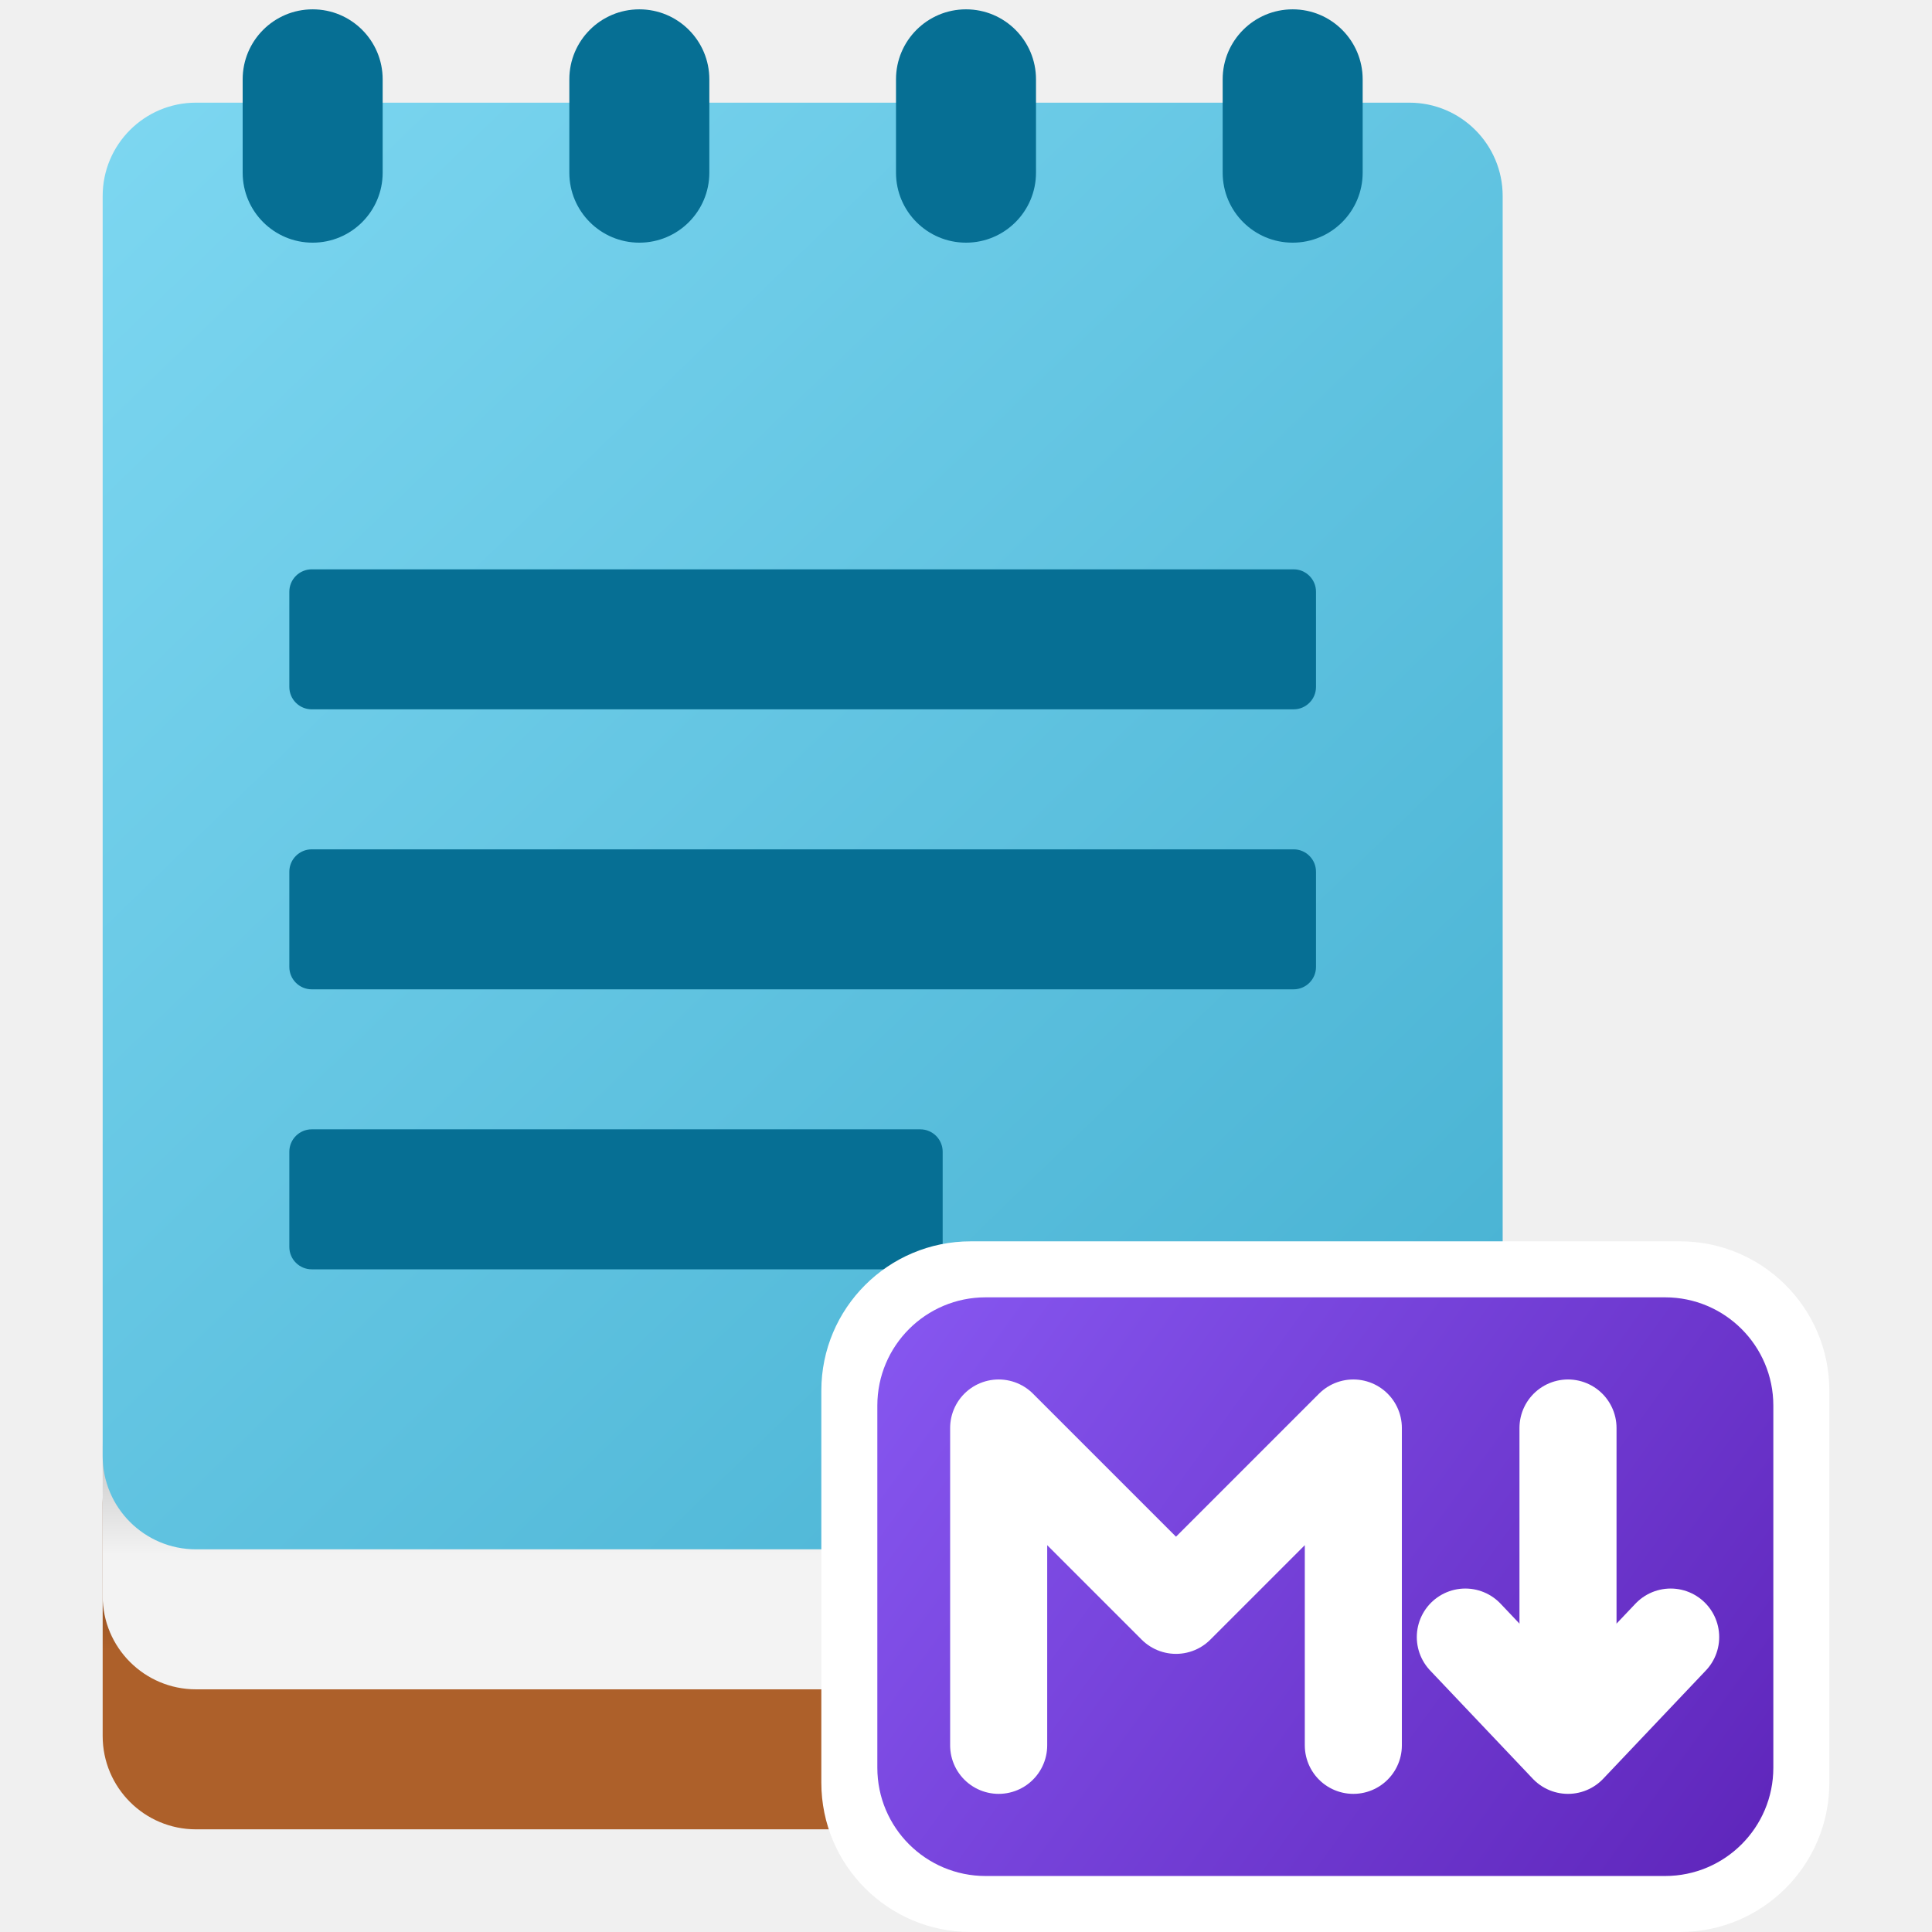
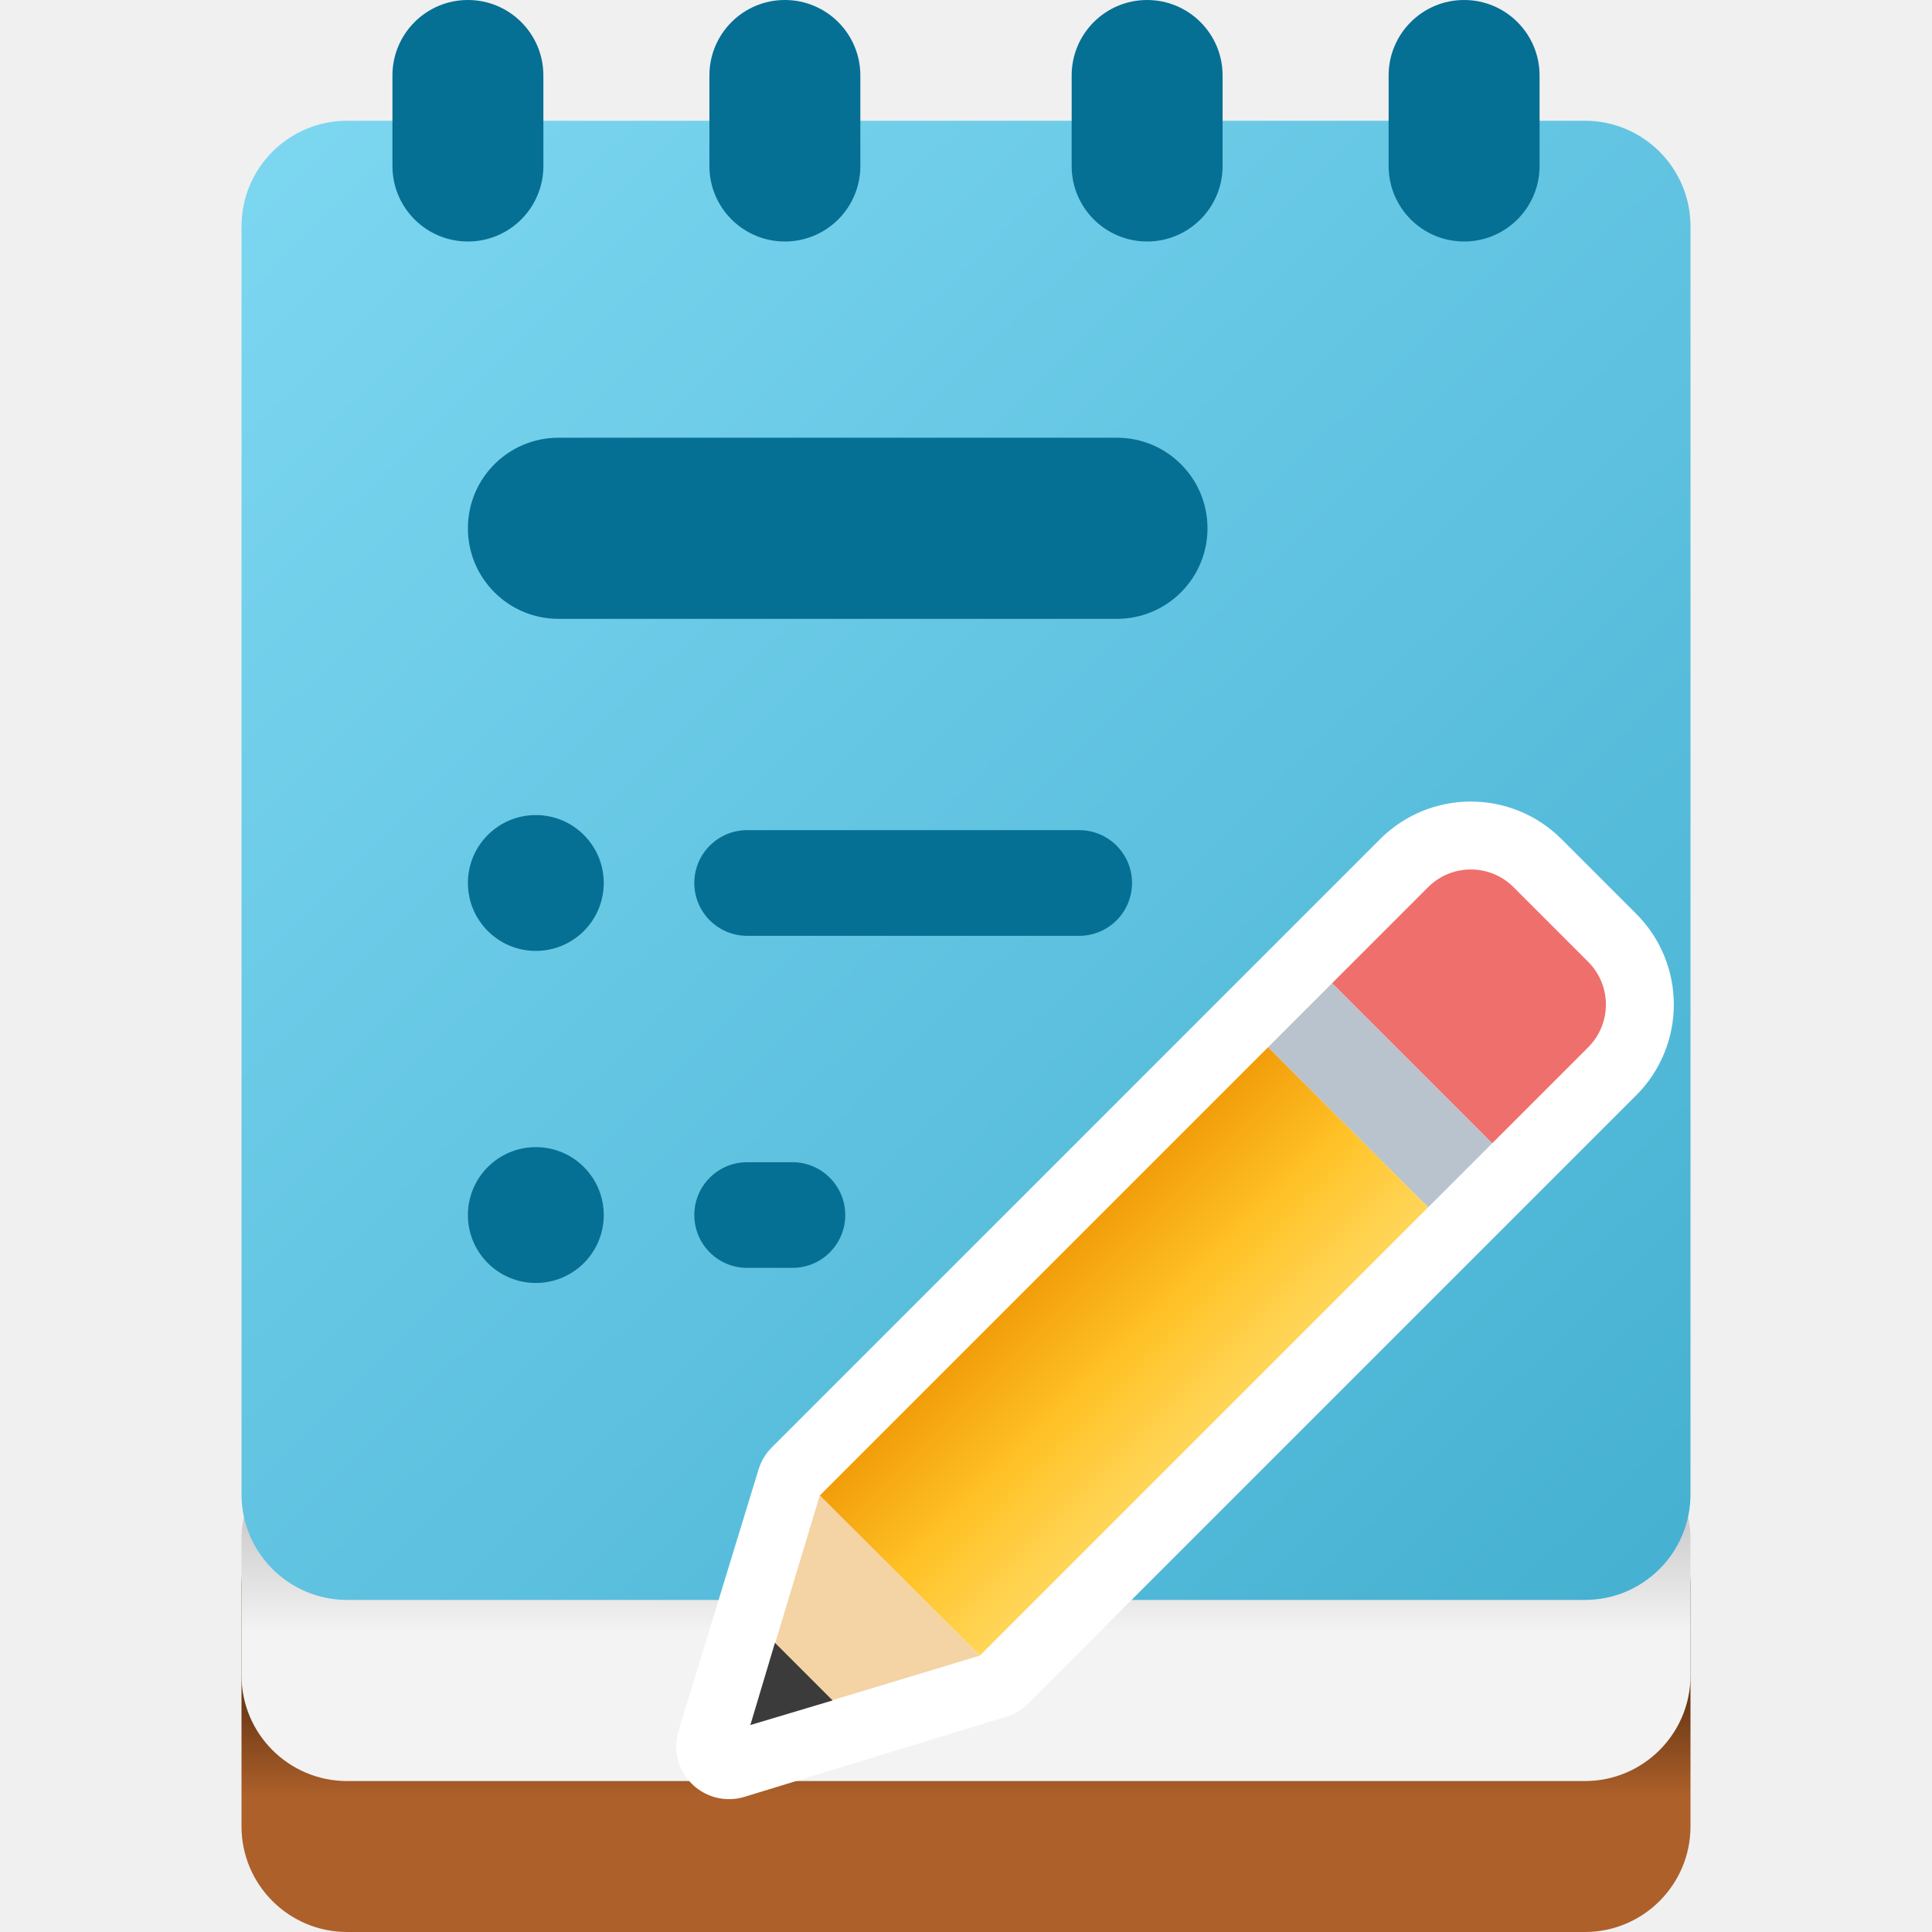
- <svg xmlns="http://www.w3.org/2000/svg" width="1200" height="1200" viewBox="170 95 1035 1035">
+ <svg xmlns="http://www.w3.org/2000/svg" width="256" height="256" viewBox="0 0 256 256">
  <defs>
-     <linearGradient id="cover" x1="225" y1="150" x2="975" y2="925" gradientUnits="userSpaceOnUse">
+     <linearGradient id="cover" x1="32" y1="16" x2="224" y2="212" gradientUnits="userSpaceOnUse">
      <stop offset="0" stop-color="#7dd7f1" />
      <stop offset="1" stop-color="#45b0d1" />
    </linearGradient>
-     <linearGradient id="back" x1="0" y1="900" x2="0" y2="1075" gradientUnits="userSpaceOnUse">
+     <linearGradient id="paper" x1="0" y1="200" x2="0" y2="236" gradientUnits="userSpaceOnUse">
+       <stop offset="0" stop-color="#c9c9c9" />
+       <stop offset="0.45" stop-color="#f3f3f3" />
+     </linearGradient>
+     <linearGradient id="back" x1="0" y1="226" x2="0" y2="256" gradientUnits="userSpaceOnUse">
      <stop offset="0" stop-color="#6e3a17" />
-       <stop offset="0.45" stop-color="#ad602a" />
-       <stop offset="1" stop-color="#ad602a" />
+       <stop offset="0.4" stop-color="#ad602a" />
    </linearGradient>
-     <linearGradient id="paper" x1="0" y1="880" x2="0" y2="1000" gradientUnits="userSpaceOnUse">
-       <stop offset="0" stop-color="#cfcfcf" />
-       <stop offset="0.4" stop-color="#f3f3f3" />
-       <stop offset="1" stop-color="#f3f3f3" />
-     </linearGradient>
-     <linearGradient id="badge" x1="610" y1="740" x2="1150" y2="1130" gradientUnits="userSpaceOnUse">
-       <stop offset="0" stop-color="#8b5cf6" />
-       <stop offset="1" stop-color="#5b21b6" />
+     <linearGradient id="pencil" x1="0" y1="-15" x2="0" y2="15" gradientUnits="userSpaceOnUse">
+       <stop offset="0" stop-color="#ffd659" />
+       <stop offset="0.5" stop-color="#ffc226" />
+       <stop offset="1" stop-color="#f29d0a" />
    </linearGradient>
  </defs>
-   <rect x="225" y="850" width="750" height="225" rx="50" fill="url(#back)" />
-   <rect x="225" y="820" width="750" height="180" rx="50" fill="url(#paper)" />
-   <rect x="225" y="150" width="750" height="775" rx="50" fill="url(#cover)" />
+   <rect x="32" y="196" width="192" height="60" rx="14" fill="url(#back)" />
+   <rect x="32" y="190" width="192" height="46" rx="14" fill="url(#paper)" />
+   <rect x="32" y="16" width="192" height="196" rx="14" fill="url(#cover)" />
  <g fill="#066f94">
-     <rect x="300" y="100" width="75" height="125" rx="37.5" />
-     <rect x="475" y="100" width="75" height="125" rx="37.5" />
-     <rect x="650" y="100" width="75" height="125" rx="37.5" />
-     <rect x="825" y="100" width="75" height="125" rx="37.5" />
+     <rect x="52" y="0" width="20" height="32" rx="10" />
+     <rect x="94" y="0" width="20" height="32" rx="10" />
+     <rect x="142" y="0" width="20" height="32" rx="10" />
+     <rect x="184" y="0" width="20" height="32" rx="10" />
  </g>
  <g fill="#066f94">
-     <rect x="325" y="400" width="550" height="75" rx="12" />
-     <rect x="325" y="550" width="550" height="75" rx="12" />
-     <rect x="325" y="700" width="350" height="75" rx="12" />
+     <rect x="62" y="58" width="98" height="24" rx="12" />
+     <circle cx="71" cy="117" r="9" />
+     <rect x="92" y="110" width="58" height="14" rx="7" />
+     <circle cx="71" cy="161" r="9" />
+     <rect x="92" y="154" width="20" height="14" rx="7" />
  </g>
-   <rect x="610" y="760" width="540" height="370" rx="80" fill="#ffffff" />
-   <rect x="640" y="790" width="480" height="310" rx="58" fill="url(#badge)" />
-   <g fill="none" stroke="#ffffff" stroke-width="52" stroke-linecap="round" stroke-linejoin="round">
-     <polyline points="705,1030 705,860 800,955 895,860 895,1030" />
-     <line x1="1010" y1="860" x2="1010" y2="1025" />
-     <polyline points="955,972 1010,1030 1065,972" />
+   <g transform="translate(156 172) rotate(135)">
+     <path d="M-62,-17 H52 L84,0 L52,17 H-62 a10 10 0 0 1 -10 -10 V-7 a10 10 0 0 1 10 -10 Z" fill="#ffffff" stroke="#ffffff" stroke-width="14" stroke-linejoin="round" />
+     <path d="M-62,-15 H-44 V15 H-62 a8 8 0 0 1 -8 -8 V-7 a8 8 0 0 1 8 -8 Z" fill="#ef6f6c" />
+     <rect x="-44" y="-15" width="12" height="30" fill="#b9c3cd" />
+     <rect x="-32" y="-15" width="84" height="30" fill="url(#pencil)" />
+     <path d="M52,-15 L80,0 L52,15 Z" fill="#f4d3a4" />
+     <path d="M70,-5.4 L80,0 L70,5.4 Z" fill="#3b3b3b" />
  </g>
</svg>
